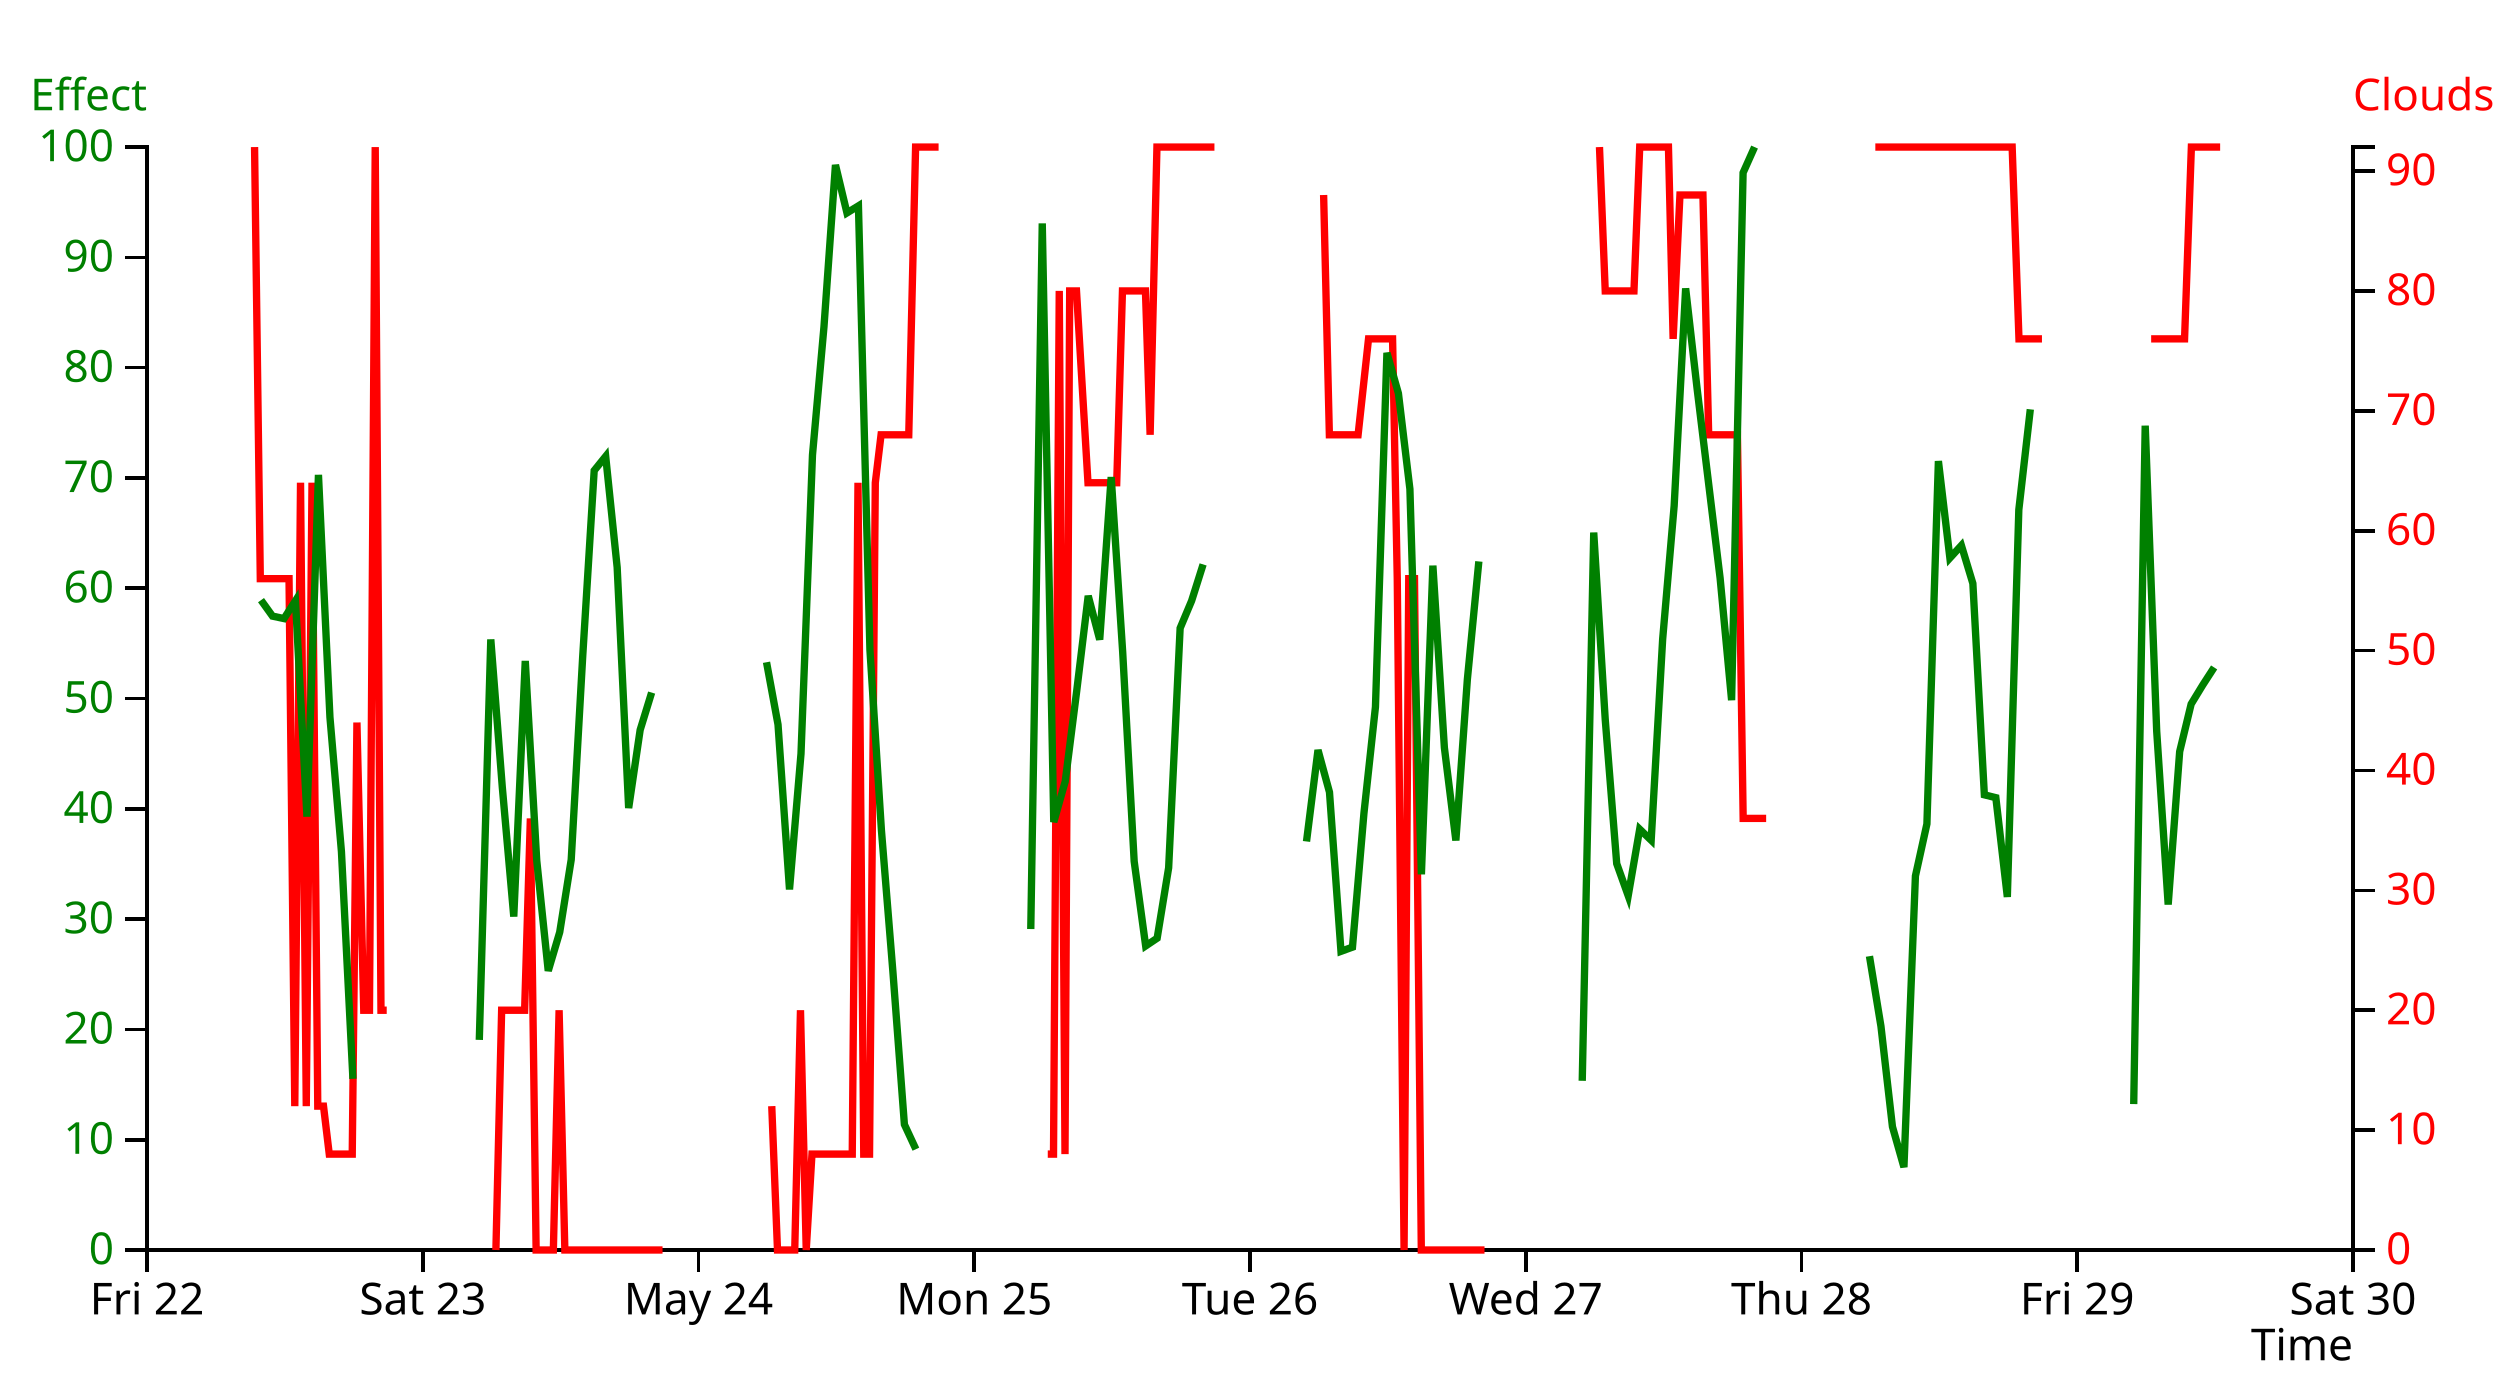
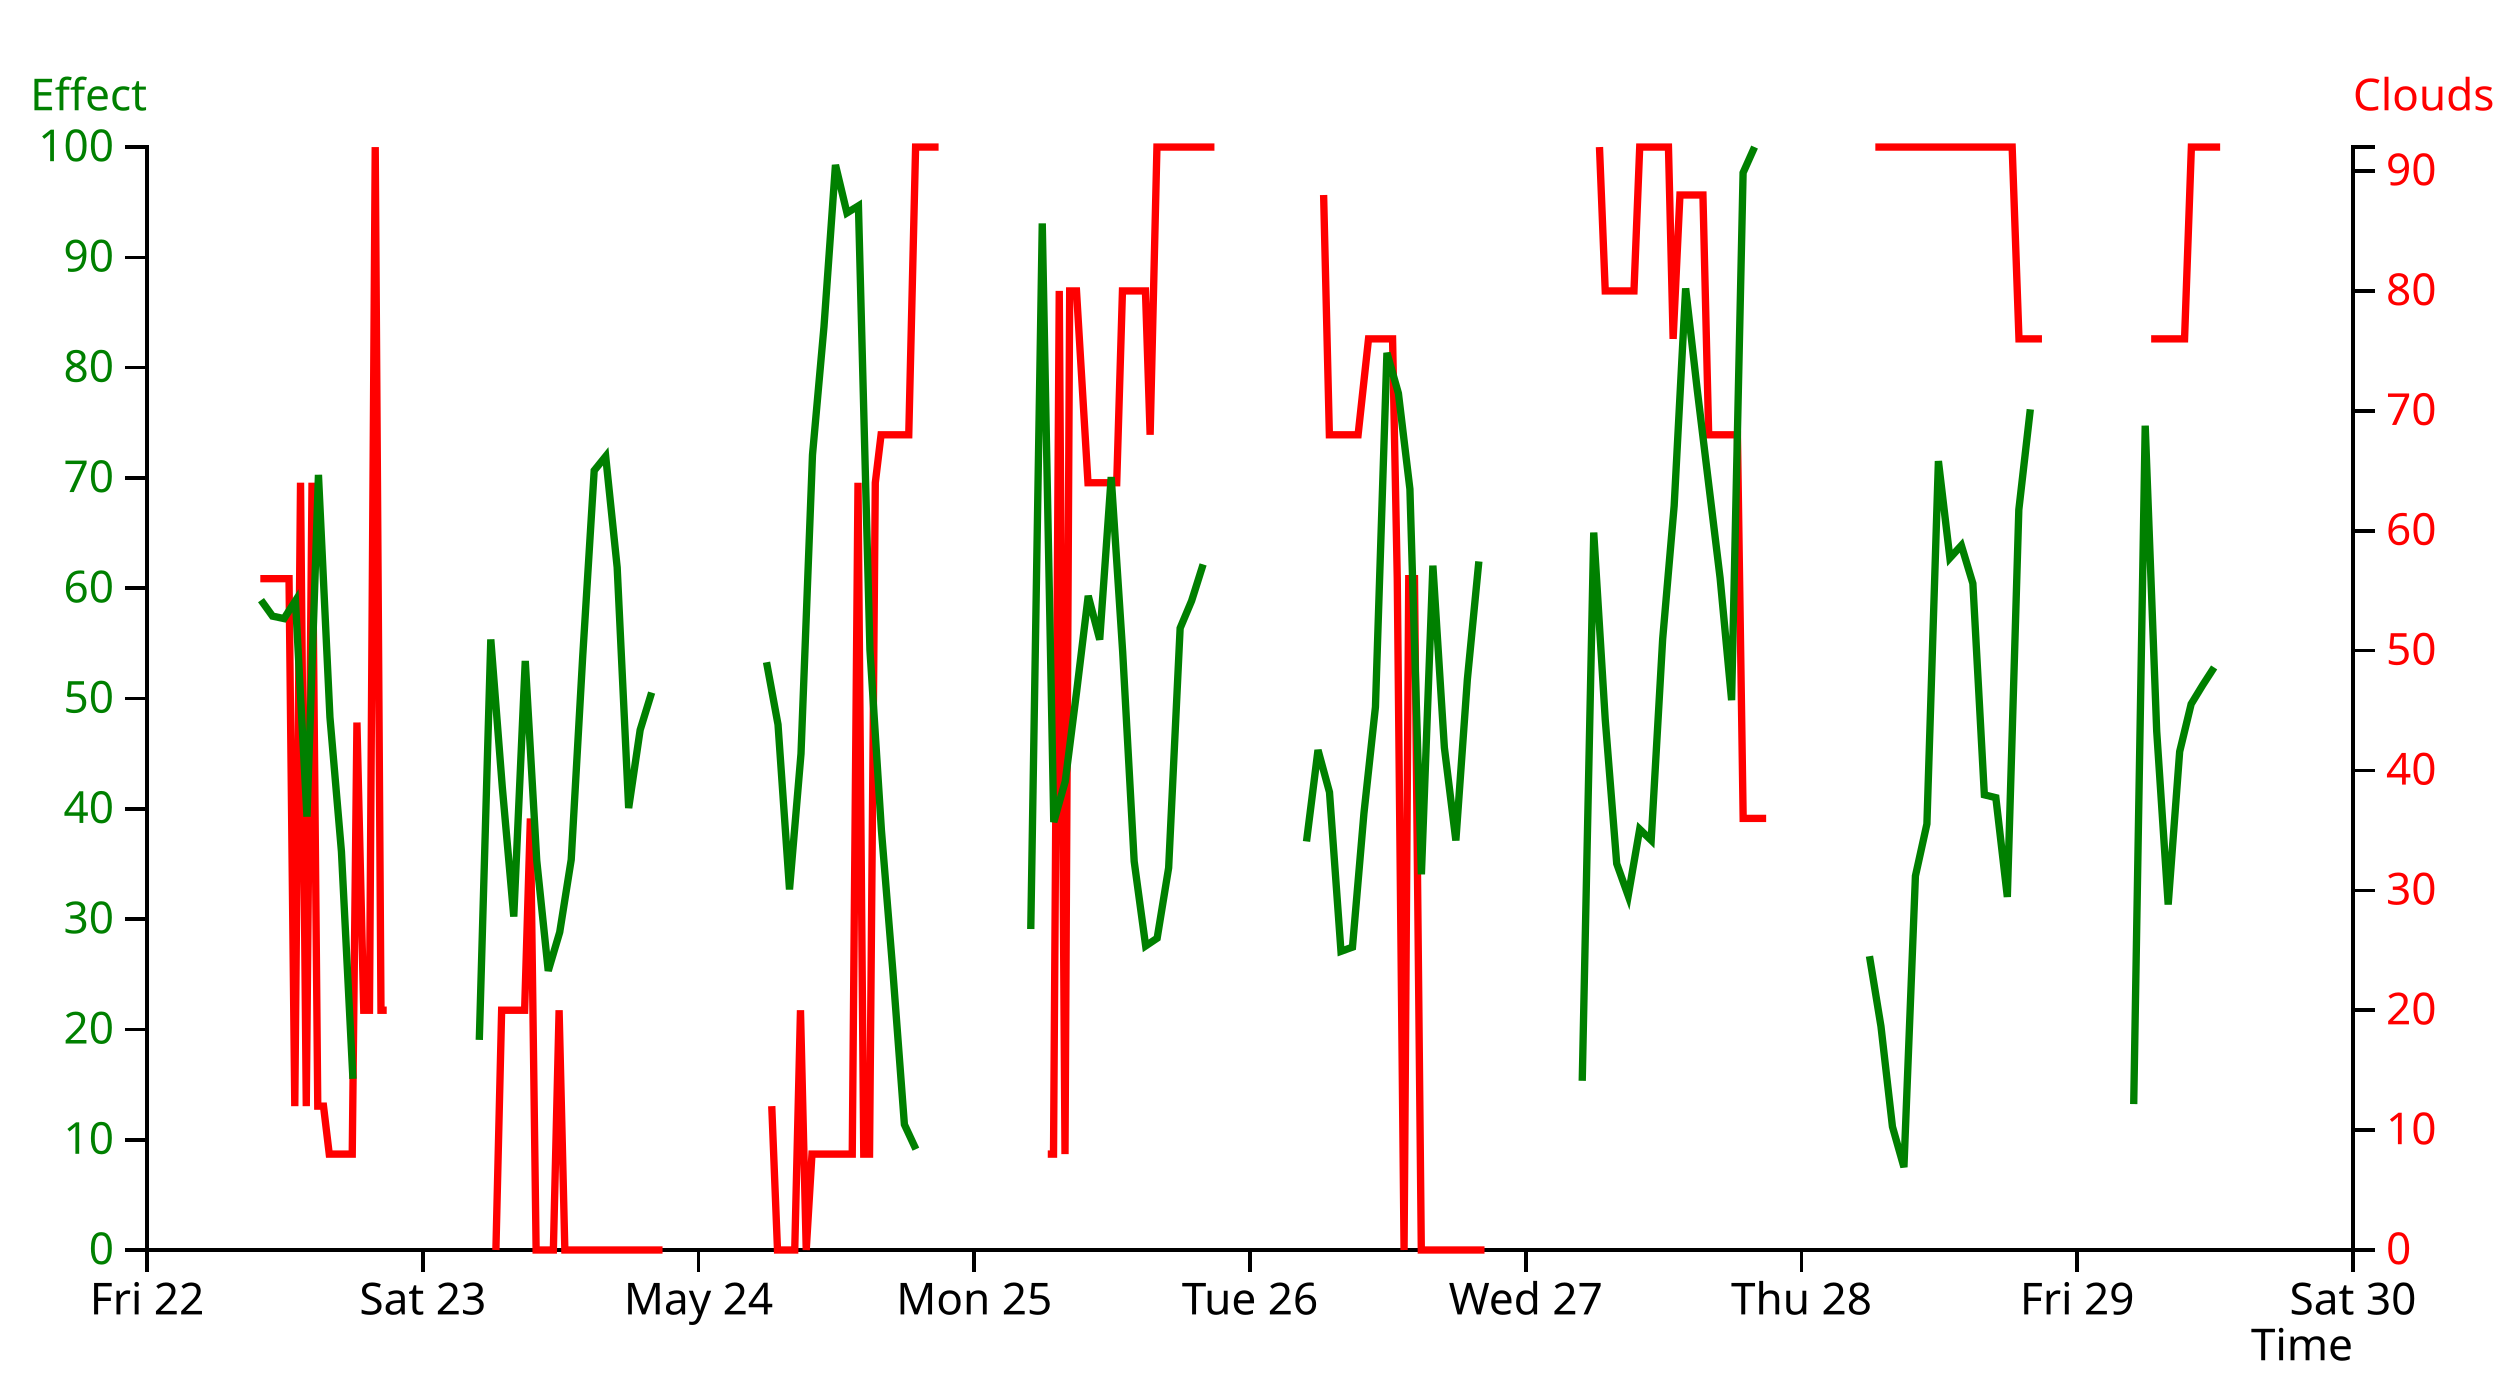
<svg xmlns="http://www.w3.org/2000/svg" id="svg" version="1.0" width="680" height="380">
  <defs>
    <style type="text/css">.axis path,.axis line { fill: none; stroke: black; shape-rendering: crispEdges; } .axis text { font-family: sans-serif; font-size: 12px; } .line { stroke-width: 2; fill: none; } </style>
  </defs>
  <g transform="translate(40,40)">
    <g class="axis" style="fill:black;" transform="translate(0,300)">
      <g class="tick" style="opacity: 1;" transform="translate(0,0)">
        <line y2="6" x2="0" />
        <text dy=".71em" style="text-anchor: middle;" y="9" x="0">Fri 22</text>
      </g>
      <g class="tick" style="opacity: 1;" transform="translate(75,0)">
        <line y2="6" x2="0" />
        <text dy=".71em" style="text-anchor: middle;" y="9" x="0">Sat 23</text>
      </g>
      <g class="tick" style="opacity: 1;" transform="translate(150,0)">
        <line y2="6" x2="0" />
        <text dy=".71em" style="text-anchor: middle;" y="9" x="0">May 24</text>
      </g>
      <g class="tick" style="opacity: 1;" transform="translate(225,0)">
        <line y2="6" x2="0" />
        <text dy=".71em" style="text-anchor: middle;" y="9" x="0">Mon 25</text>
      </g>
      <g class="tick" style="opacity: 1;" transform="translate(300,0)">
        <line y2="6" x2="0" />
        <text dy=".71em" style="text-anchor: middle;" y="9" x="0">Tue 26</text>
      </g>
      <g class="tick" style="opacity: 1;" transform="translate(375,0)">
        <line y2="6" x2="0" />
        <text dy=".71em" style="text-anchor: middle;" y="9" x="0">Wed 27</text>
      </g>
      <g class="tick" style="opacity: 1;" transform="translate(450,0)">
        <line y2="6" x2="0" />
        <text dy=".71em" style="text-anchor: middle;" y="9" x="0">Thu 28</text>
      </g>
      <g class="tick" style="opacity: 1;" transform="translate(525,0)">
        <line y2="6" x2="0" />
        <text dy=".71em" style="text-anchor: middle;" y="9" x="0">Fri 29</text>
      </g>
      <g class="tick" style="opacity: 1;" transform="translate(600,0)">
        <line y2="6" x2="0" />
        <text dy=".71em" style="text-anchor: middle;" y="9" x="0">Sat 30</text>
      </g>
      <path class="domain" d="M0,6V0H600V6" />
      <text x="600" y="30" text-anchor="end">Time</text>
    </g>
    <g class="axis" style="fill:green;" transform="">
      <g class="tick" style="opacity: 1;" transform="translate(0,300)">
        <line x2="-6" y2="0" />
        <text dy=".32em" style="text-anchor: end;" x="-9" y="0">0</text>
      </g>
      <g class="tick" style="opacity: 1;" transform="translate(0,270)">
        <line x2="-6" y2="0" />
        <text dy=".32em" style="text-anchor: end;" x="-9" y="0">10</text>
      </g>
      <g class="tick" style="opacity: 1;" transform="translate(0,240)">
        <line x2="-6" y2="0" />
        <text dy=".32em" style="text-anchor: end;" x="-9" y="0">20</text>
      </g>
      <g class="tick" style="opacity: 1;" transform="translate(0,210)">
        <line x2="-6" y2="0" />
        <text dy=".32em" style="text-anchor: end;" x="-9" y="0">30</text>
      </g>
      <g class="tick" style="opacity: 1;" transform="translate(0,180)">
        <line x2="-6" y2="0" />
        <text dy=".32em" style="text-anchor: end;" x="-9" y="0">40</text>
      </g>
      <g class="tick" style="opacity: 1;" transform="translate(0,150)">
        <line x2="-6" y2="0" />
        <text dy=".32em" style="text-anchor: end;" x="-9" y="0">50</text>
      </g>
      <g class="tick" style="opacity: 1;" transform="translate(0,120)">
        <line x2="-6" y2="0" />
        <text dy=".32em" style="text-anchor: end;" x="-9" y="0">60</text>
      </g>
      <g class="tick" style="opacity: 1;" transform="translate(0,90)">
        <line x2="-6" y2="0" />
        <text dy=".32em" style="text-anchor: end;" x="-9" y="0">70</text>
      </g>
      <g class="tick" style="opacity: 1;" transform="translate(0,60)">
        <line x2="-6" y2="0" />
        <text dy=".32em" style="text-anchor: end;" x="-9" y="0">80</text>
      </g>
      <g class="tick" style="opacity: 1;" transform="translate(0,30)">
        <line x2="-6" y2="0" />
        <text dy=".32em" style="text-anchor: end;" x="-9" y="0">90</text>
      </g>
      <g class="tick" style="opacity: 1;" transform="translate(0,0)">
        <line x2="-6" y2="0" />
        <text dy=".32em" style="text-anchor: end;" x="-9" y="0">100</text>
      </g>
      <path class="domain" d="M-6,0H0V300H-6" />
      <text x="0" y="-10" text-anchor="end">Effect</text>
    </g>
    <g class="axis" style="fill:red;" transform="translate(600,0)">
      <g class="tick" style="opacity: 1;" transform="translate(0,300)">
        <line x2="6" y2="0" />
        <text dy=".32em" style="text-anchor: start;" x="9" y="0">0</text>
      </g>
      <g class="tick" style="opacity: 1;" transform="translate(0,267.3913)">
        <line x2="6" y2="0" />
        <text dy=".32em" style="text-anchor: start;" x="9" y="0">10</text>
      </g>
      <g class="tick" style="opacity: 1;" transform="translate(0,234.7826)">
        <line x2="6" y2="0" />
        <text dy=".32em" style="text-anchor: start;" x="9" y="0">20</text>
      </g>
      <g class="tick" style="opacity: 1;" transform="translate(0,202.1739)">
        <line x2="6" y2="0" />
        <text dy=".32em" style="text-anchor: start;" x="9" y="0">30</text>
      </g>
      <g class="tick" style="opacity: 1;" transform="translate(0,169.5652)">
        <line x2="6" y2="0" />
        <text dy=".32em" style="text-anchor: start;" x="9" y="0">40</text>
      </g>
      <g class="tick" style="opacity: 1;" transform="translate(0,136.9565)">
        <line x2="6" y2="0" />
        <text dy=".32em" style="text-anchor: start;" x="9" y="0">50</text>
      </g>
      <g class="tick" style="opacity: 1;" transform="translate(0,104.3478)">
        <line x2="6" y2="0" />
        <text dy=".32em" style="text-anchor: start;" x="9" y="0">60</text>
      </g>
      <g class="tick" style="opacity: 1;" transform="translate(0,71.73913)">
        <line x2="6" y2="0" />
        <text dy=".32em" style="text-anchor: start;" x="9" y="0">70</text>
      </g>
      <g class="tick" style="opacity: 1;" transform="translate(0,39.13043)">
        <line x2="6" y2="0" />
        <text dy=".32em" style="text-anchor: start;" x="9" y="0">80</text>
      </g>
      <g class="tick" style="opacity: 1;" transform="translate(0,6.521739)">
        <line x2="6" y2="0" />
        <text dy=".32em" style="text-anchor: start;" x="9" y="0">90</text>
      </g>
      <path class="domain" d="M6,0H0V300H6" />
      <text x="0" y="-10" text-anchor="start">Clouds</text>
    </g>
-     <path class="line" style="stroke:red;" d="M29.24,0L30.803,117.391L30.803,117.391L33.928,117.391L35.491,117.391L37.054,117.391L38.617,117.391L40.18,260.87L41.743,91.304L43.306,260.87L44.868,91.304L46.431,260.87L47.994,260.87L49.557,273.913L51.121,273.913L52.683,273.913L54.247,273.913L55.81,273.913L57.086,156.522L58.936,234.783L60.498,234.783L62.062,0L63.626,234.783L65.189,234.783M94.885,300L96.447,234.783L98.01,234.783L99.573,234.783L101.135,234.783L102.698,234.783L104.261,182.609L105.824,300L107.387,300L108.95,300L110.513,300L112.076,234.783L113.639,300L113.639,300L116.765,300L118.328,300L119.885,300L121.453,300L123.016,300L124.579,300L126.142,300L127.705,300L129.268,300L130.832,300L132.395,300L133.959,300L135.523,300L137.088,300L138.651,300L140.215,300M169.917,260.87L171.479,300L171.479,300L174.605,300L176.168,300L177.731,234.783L179.295,300L180.858,273.913L182.424,273.913L183.996,273.913L185.559,273.913L187.122,273.913L188.685,273.913L190.249,273.913L191.812,273.913L193.375,91.304L194.938,273.913L196.515,273.913L198.082,91.304L199.65,78.261L201.218,78.261L202.782,78.261L204.345,78.261L205.908,78.261L207.182,78.261L209.043,0L210.606,0L210.606,0L213.734,0L215.297,0M244.991,273.913L246.554,273.913L248.117,39.13L249.68,273.913L250.954,39.13L252.806,39.13L252.806,39.13L255.931,91.304L257.205,91.304L259.057,91.304L260.62,91.304L261.894,91.304L263.747,91.304L265.309,39.13L266.872,39.13L268.435,39.13L269.998,39.13L271.561,39.13L272.835,78.261L274.687,0L276.249,0L277.812,0L279.378,0L282.506,0L284.07,0L285.634,0L287.199,0L287.199,0L290.328,0L290.328,0M320.025,13.043L321.588,78.261L323.151,78.261L324.714,78.261L326.277,78.261L327.84,78.261L329.403,78.261L329.403,78.261L332.239,52.174L334.091,52.174L335.655,52.174L336.928,52.174L338.78,52.174L340.054,117.391L341.906,300L343.18,117.391L344.742,117.391L346.595,300L348.158,300L349.721,300L351.284,300L352.847,300L354.41,300L355.975,300L357.538,300L359.101,300L360.663,300L362.227,300L363.79,300M395.059,0L396.623,39.13L398.186,39.13L399.751,39.13L401.023,39.13L402.877,39.13L404.439,39.13L406.003,0L407.566,0L409.129,0L410.693,0L412.256,0L413.82,0L415.092,52.174L416.946,13.043L418.509,13.043L420.072,13.043L421.635,13.043L423.198,13.043L424.761,78.261L426.326,78.261L427.889,78.261L429.452,78.261L431.016,78.261L432.579,78.261L434.141,182.609L435.705,182.609L437.267,182.609L438.83,182.609L440.393,182.609M470.089,0L471.651,0L473.214,0L474.777,0L476.34,0L477.903,0L477.903,0L481.029,0L482.591,0L484.154,0L485.717,0L487.28,0L488.843,0L490.405,0L491.968,0L493.531,0L495.094,0L496.657,0L498.22,0L499.783,0L501.346,0L502.909,0L504.471,0L506.035,0L507.306,0L509.161,52.174L510.724,52.174L512.287,52.174L513.85,52.174L515.413,52.174M545.112,52.174L546.674,52.174L548.237,52.174L548.237,52.174L551.364,52.174L552.928,52.174L554.199,52.174L556.054,0L557.616,0L559.181,0L560.744,0L562.316,0L563.878,0" />
+     <path class="line" style="stroke:red;" d="M30.803,117.391L30.803,117.391L33.928,117.391L35.491,117.391L37.054,117.391L38.617,117.391L40.18,260.87L41.743,91.304L43.306,260.87L44.868,91.304L46.431,260.87L47.994,260.87L49.557,273.913L51.121,273.913L52.683,273.913L54.247,273.913L55.81,273.913L57.086,156.522L58.936,234.783L60.498,234.783L62.062,0L63.626,234.783L65.189,234.783M94.885,300L96.447,234.783L98.01,234.783L99.573,234.783L101.135,234.783L102.698,234.783L104.261,182.609L105.824,300L107.387,300L108.95,300L110.513,300L112.076,234.783L113.639,300L113.639,300L116.765,300L118.328,300L119.885,300L121.453,300L123.016,300L124.579,300L126.142,300L127.705,300L129.268,300L130.832,300L132.395,300L133.959,300L135.523,300L137.088,300L138.651,300L140.215,300M169.917,260.87L171.479,300L171.479,300L174.605,300L176.168,300L177.731,234.783L179.295,300L180.858,273.913L182.424,273.913L183.996,273.913L185.559,273.913L187.122,273.913L188.685,273.913L190.249,273.913L191.812,273.913L193.375,91.304L194.938,273.913L196.515,273.913L198.082,91.304L199.65,78.261L201.218,78.261L202.782,78.261L204.345,78.261L205.908,78.261L207.182,78.261L209.043,0L210.606,0L210.606,0L213.734,0L215.297,0M244.991,273.913L246.554,273.913L248.117,39.13L249.68,273.913L250.954,39.13L252.806,39.13L252.806,39.13L255.931,91.304L257.205,91.304L259.057,91.304L260.62,91.304L261.894,91.304L263.747,91.304L265.309,39.13L266.872,39.13L268.435,39.13L269.998,39.13L271.561,39.13L272.835,78.261L274.687,0L276.249,0L277.812,0L279.378,0L282.506,0L284.07,0L285.634,0L287.199,0L287.199,0L290.328,0L290.328,0M320.025,13.043L321.588,78.261L323.151,78.261L324.714,78.261L326.277,78.261L327.84,78.261L329.403,78.261L329.403,78.261L332.239,52.174L334.091,52.174L335.655,52.174L336.928,52.174L338.78,52.174L340.054,117.391L341.906,300L343.18,117.391L344.742,117.391L346.595,300L348.158,300L349.721,300L351.284,300L352.847,300L354.41,300L355.975,300L357.538,300L359.101,300L360.663,300L362.227,300L363.79,300M395.059,0L396.623,39.13L398.186,39.13L399.751,39.13L401.023,39.13L402.877,39.13L404.439,39.13L406.003,0L407.566,0L409.129,0L410.693,0L412.256,0L413.82,0L415.092,52.174L416.946,13.043L418.509,13.043L420.072,13.043L421.635,13.043L423.198,13.043L424.761,78.261L426.326,78.261L427.889,78.261L429.452,78.261L431.016,78.261L432.579,78.261L434.141,182.609L435.705,182.609L437.267,182.609L438.83,182.609L440.393,182.609M470.089,0L471.651,0L473.214,0L474.777,0L476.34,0L477.903,0L477.903,0L481.029,0L482.591,0L484.154,0L485.717,0L487.28,0L488.843,0L490.405,0L491.968,0L493.531,0L495.094,0L496.657,0L498.22,0L499.783,0L501.346,0L502.909,0L504.471,0L506.035,0L507.306,0L509.161,52.174L510.724,52.174L512.287,52.174L513.85,52.174L515.413,52.174M545.112,52.174L546.674,52.174L548.237,52.174L548.237,52.174L551.364,52.174L552.928,52.174L554.199,52.174L556.054,0L557.616,0L559.181,0L560.744,0L562.316,0L563.878,0" />
    <path class="line" style="stroke:green;" d="M30.995,123.24L34.12,127.59L37.245,128.25L40.37,123.39L43.495,182.13L46.62,89.16L49.745,155.1L52.87,191.64L55.995,253.44M90.37,242.85L93.495,133.92L96.62,174.06L99.745,209.31L102.87,139.77L105.995,194.07L109.12,224.07L112.245,213.54L115.37,193.83L118.495,138.57L121.62,87.99L124.745,84.12L127.87,114.33L130.995,179.79L134.12,158.55L137.245,148.38M168.495,140.13L171.62,157.08L174.745,201.93L177.87,165.03L180.995,83.76L184.12,48.9L187.245,4.86L190.37,17.91L193.495,15.99L196.62,136.74L199.745,185.79L202.87,224.34L205.995,265.86L209.12,272.58M240.37,212.7L243.495,20.76L246.62,183.6L249.745,172.53L252.87,147.9L255.995,122.07L259.12,133.98L262.245,89.76L265.37,137.37L268.495,194.28L271.62,217.29L274.745,215.19L277.87,196.05L280.995,130.86L284.12,123.42L287.245,113.52M315.37,188.88L318.495,164.01L321.62,175.47L324.745,218.76L327.87,217.62L330.995,181.17L334.12,152.31L337.245,55.98L340.37,66.99L343.495,93.03L346.62,197.82L349.745,113.85L352.87,163.35L355.995,188.61L359.12,144.84L362.245,112.71M390.37,253.98L393.495,104.85L396.62,155.67L399.745,194.91L402.87,203.64L405.995,185.55L409.12,188.55L412.245,133.83L415.37,97.59L418.495,38.43L421.62,65.79L424.745,91.53L427.87,117.24L430.995,150.45L434.12,6.99L437.245,0M468.495,220.08L471.62,239.16L474.745,266.46L477.87,277.47L480.995,198.27L484.12,184.11L487.245,85.41L490.37,111.78L493.495,108.36L496.62,118.71L499.745,176.19L502.87,176.97L505.995,203.97L509.12,98.64L512.245,71.34M540.37,260.31L543.495,75.78L546.62,158.85L549.745,206.04L552.87,164.43L555.995,151.5L559.12,146.37L562.245,141.54" />
  </g>
</svg>
